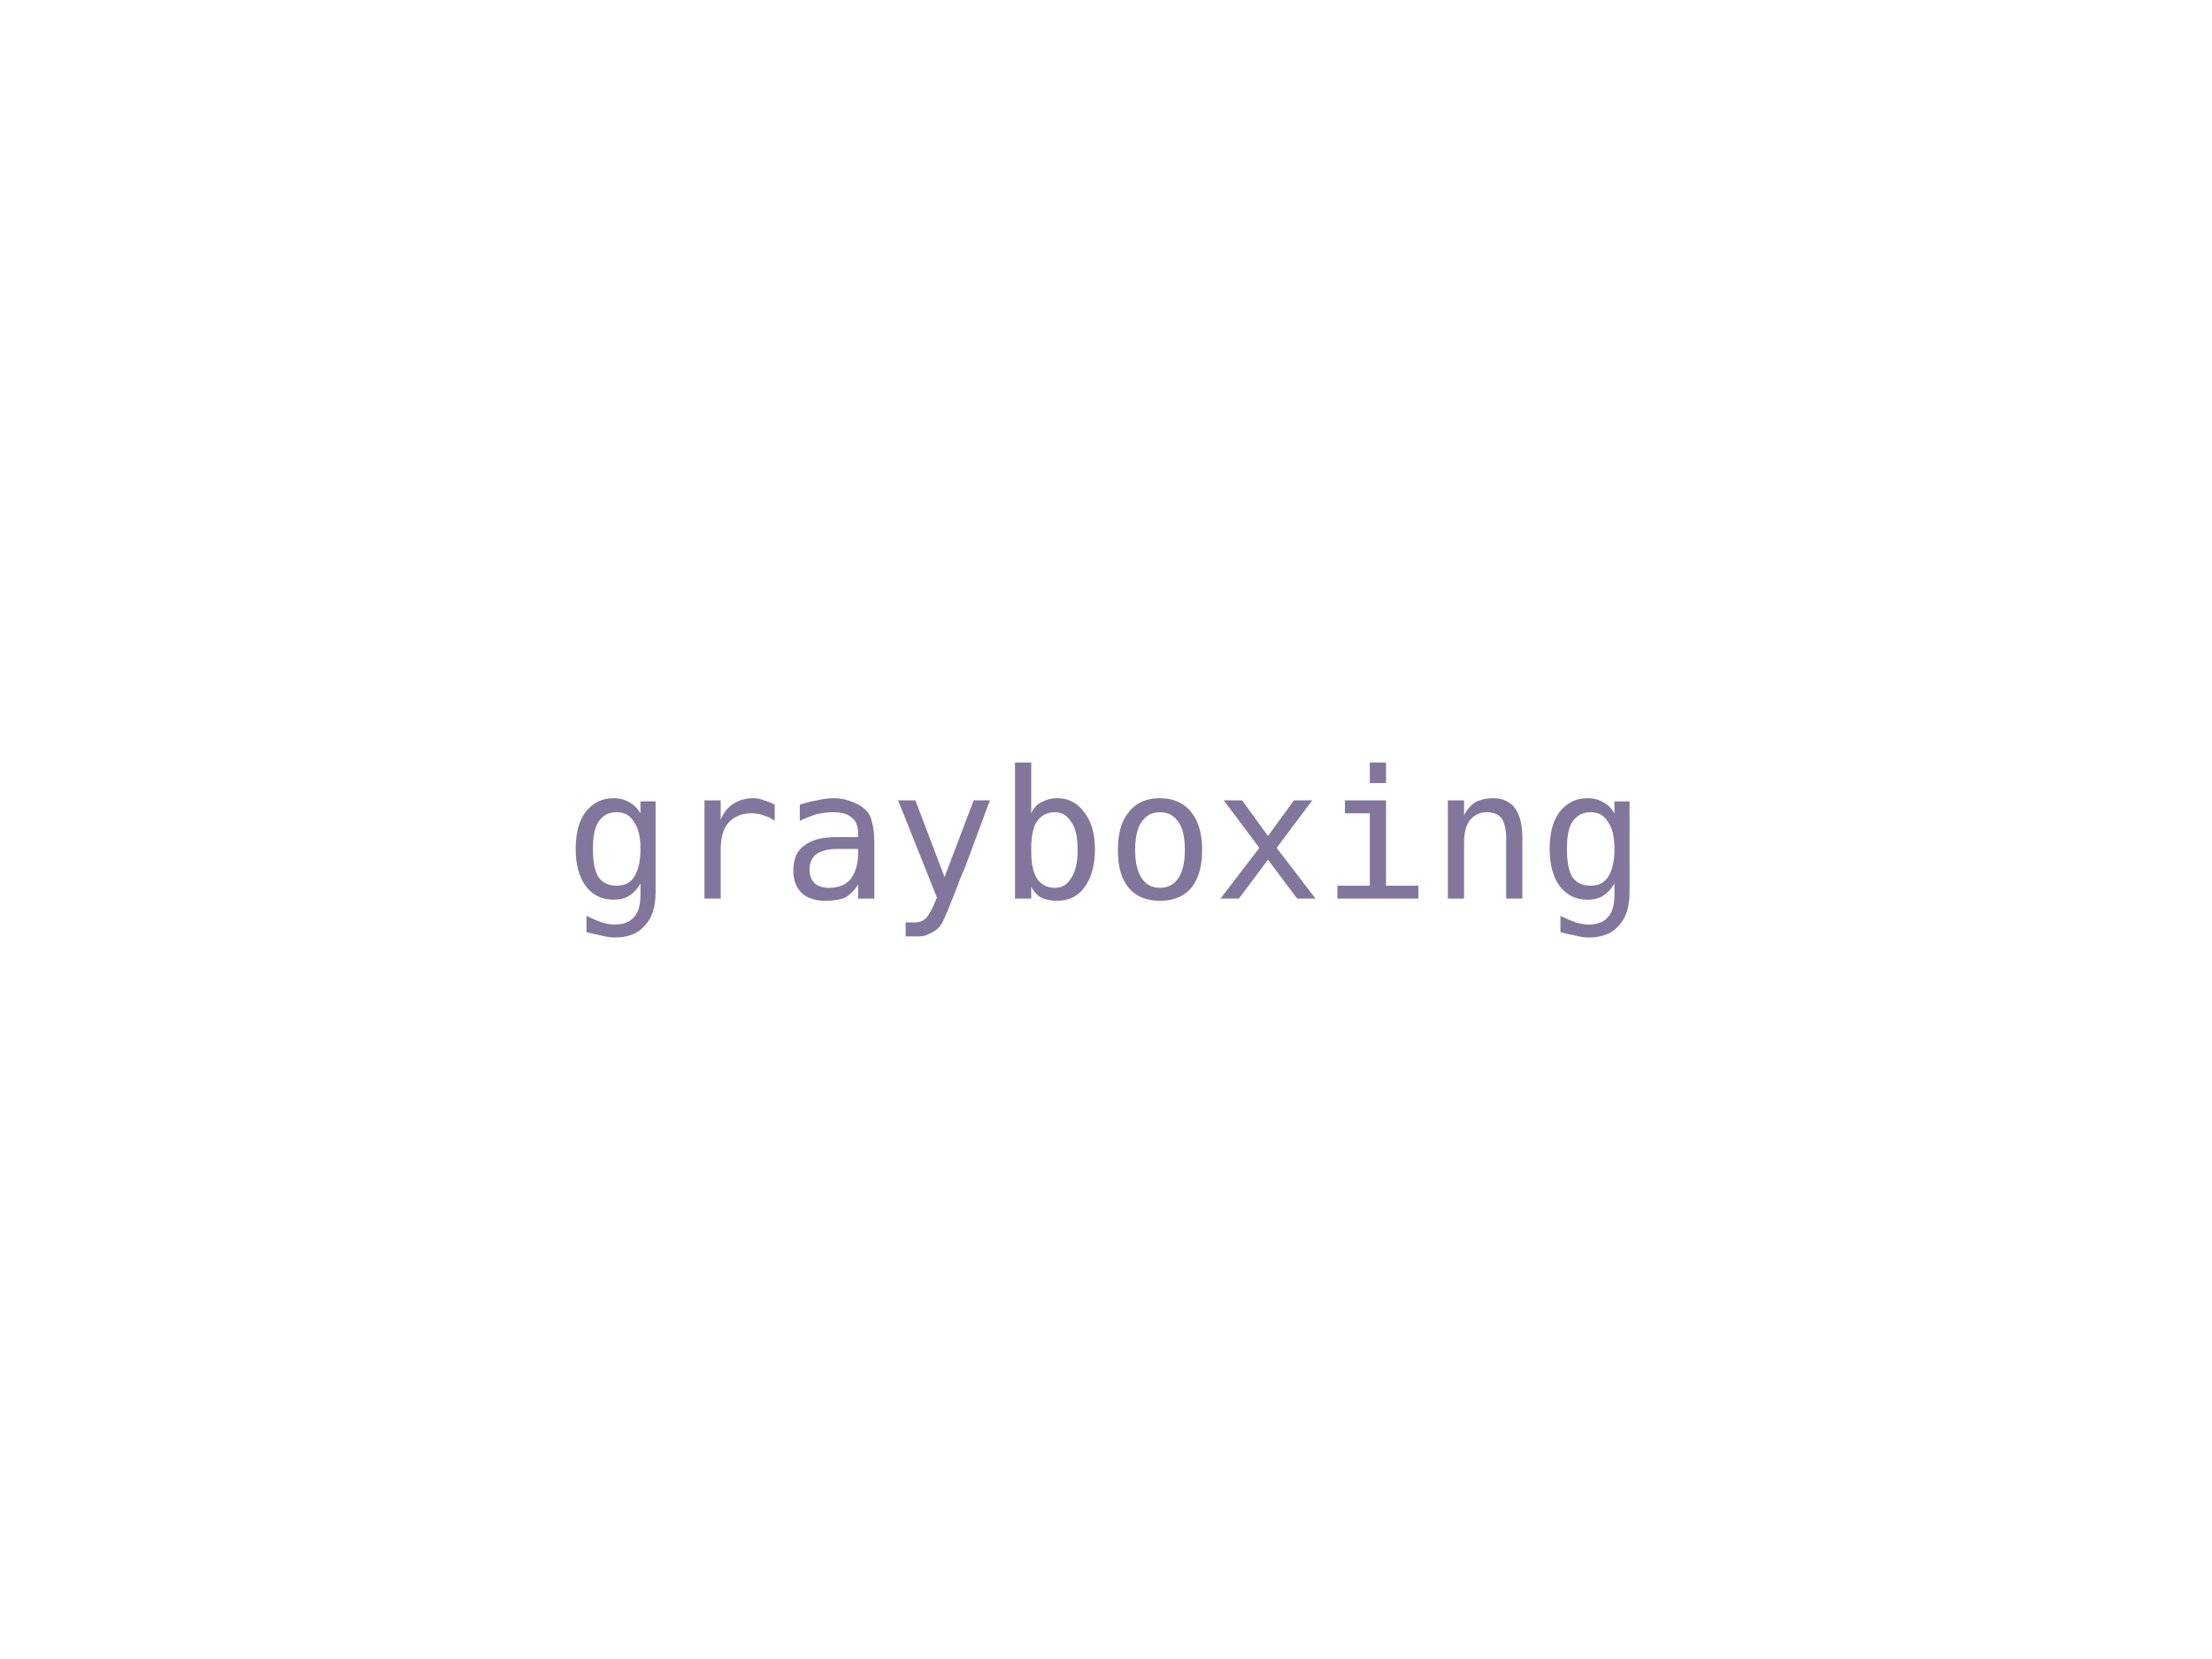
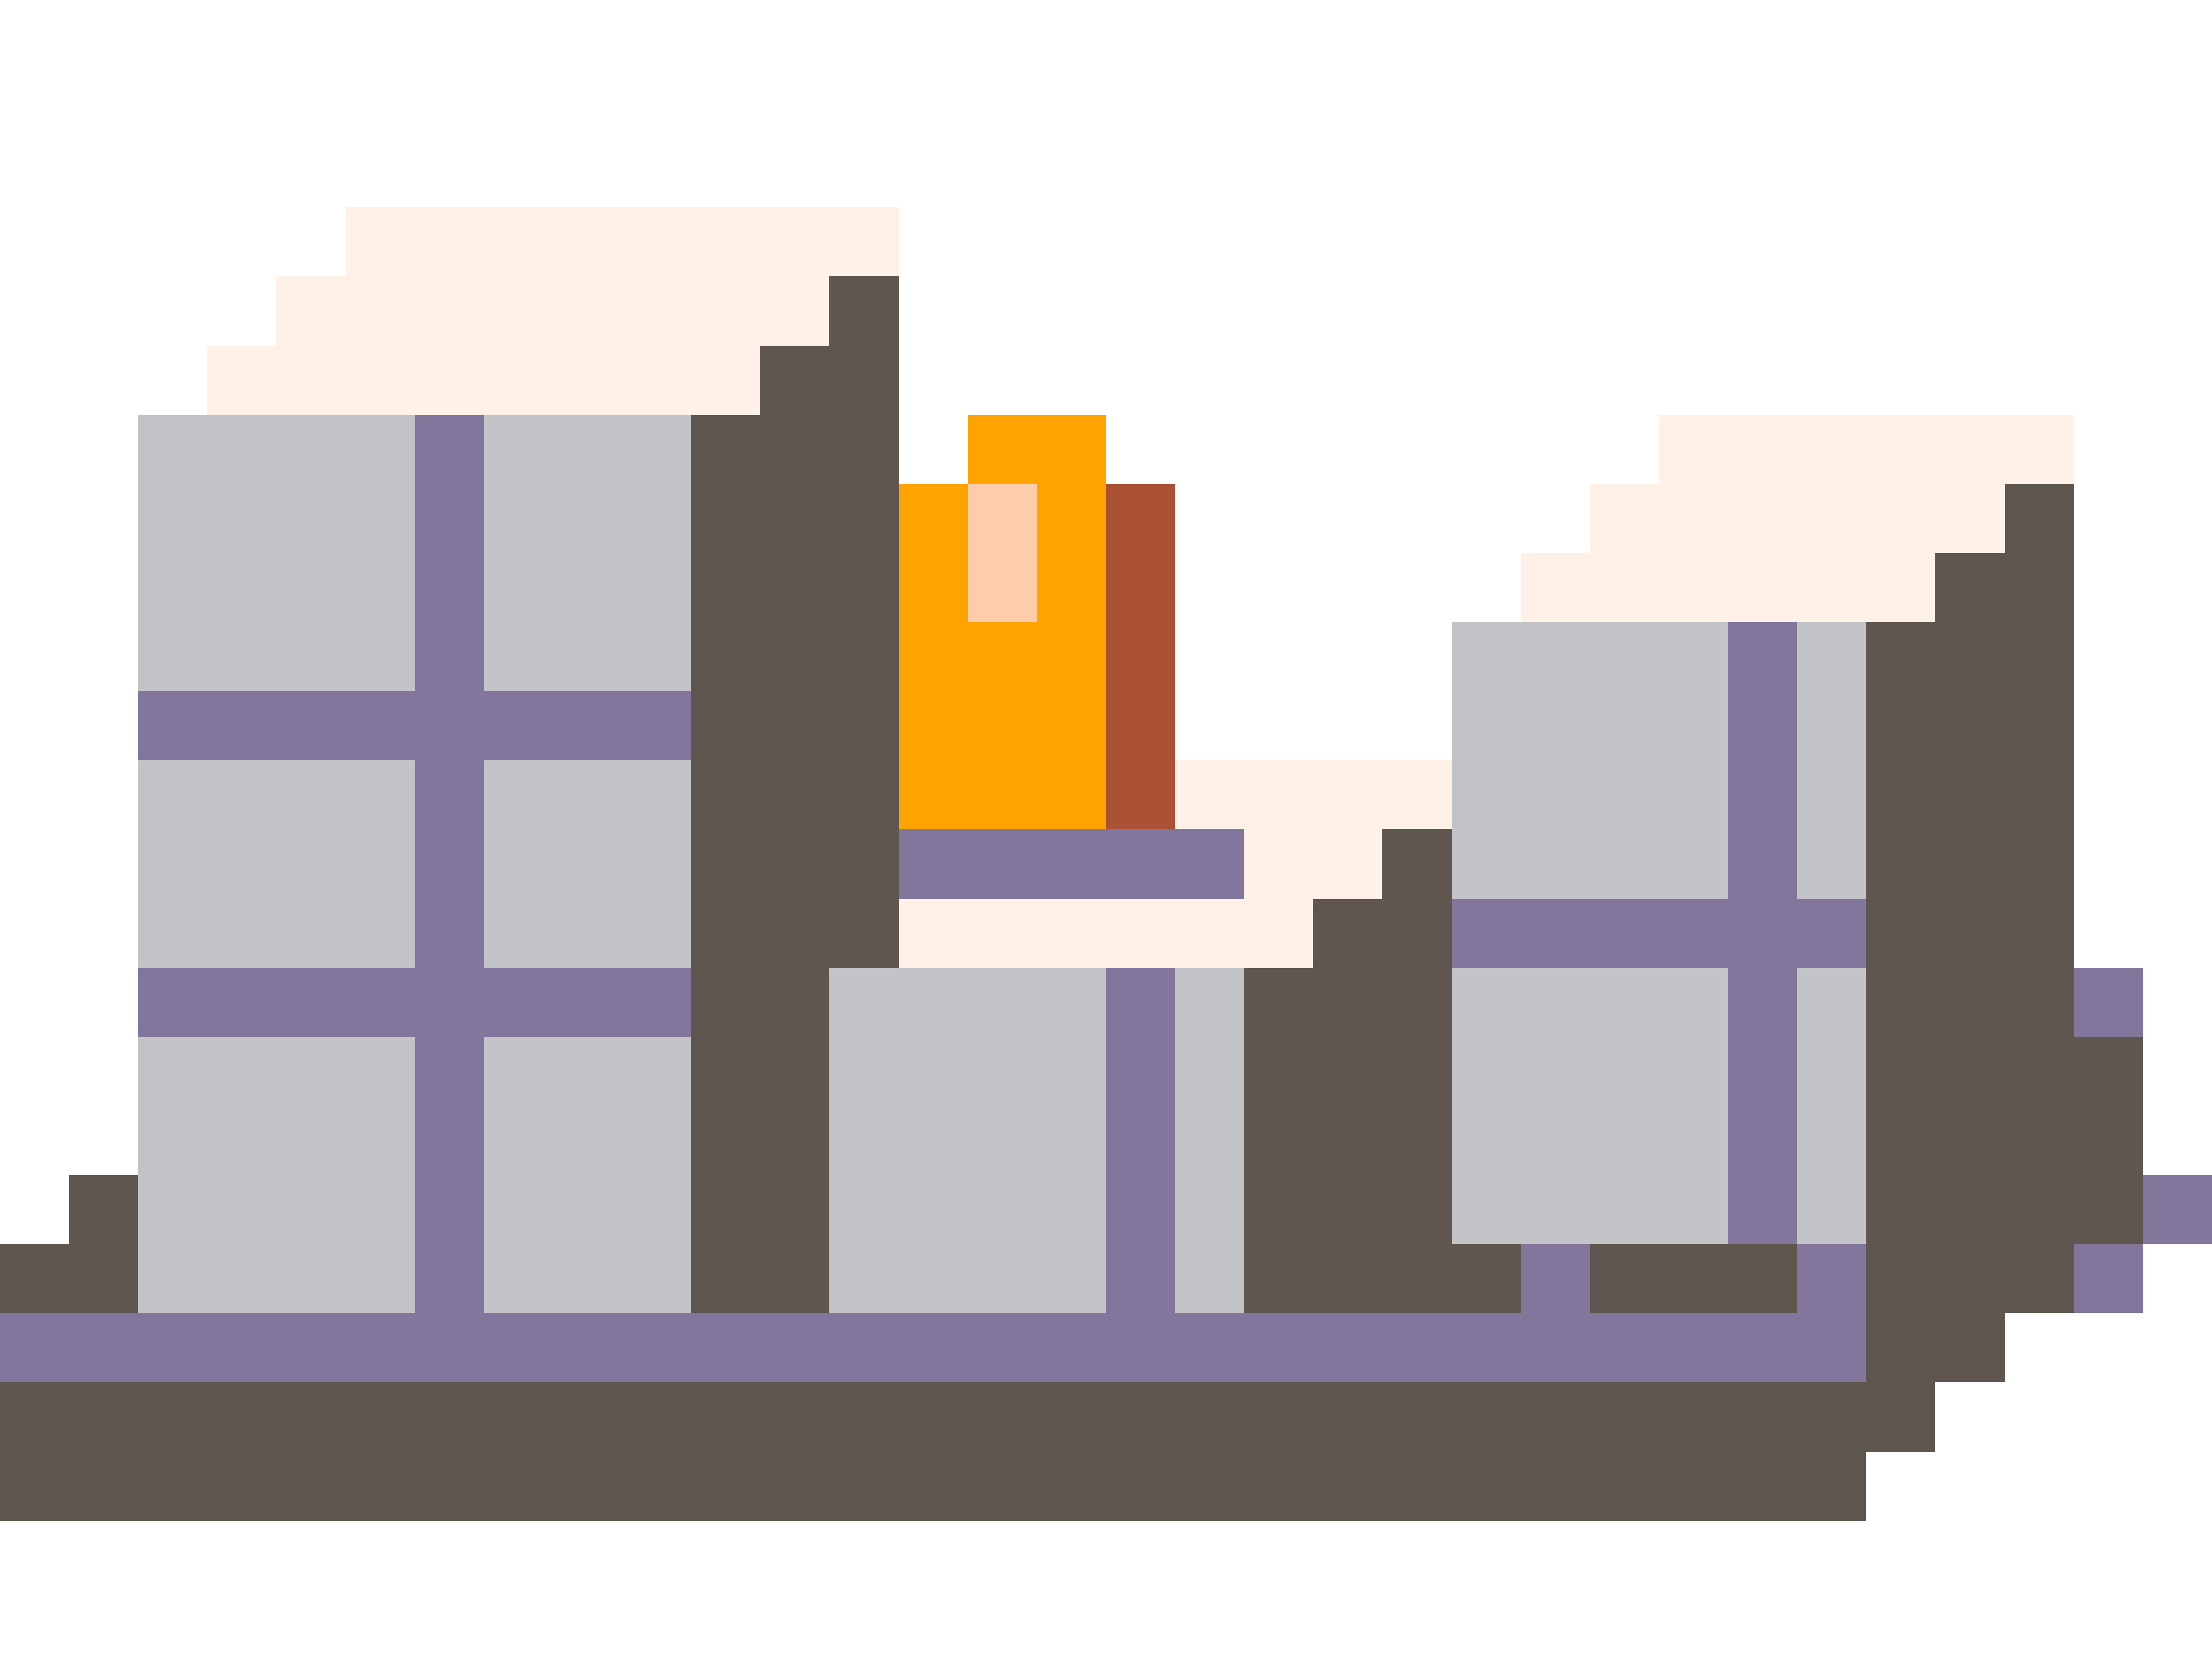
<svg xmlns="http://www.w3.org/2000/svg" viewBox="0 0 32 24" shape-rendering="crispEdges">
-   <text x="16" y="13" font-size="2.6" font-family="monospace" text-anchor="middle" fill="#83769c">grayboxing</text>
+   <rect x="5" y="3" width="8" height="1" fill="#fff1e8" />
+   <rect x="4" y="4" width="8" height="1" fill="#fff1e8" />
+   <rect x="12" y="4" width="1" height="1" fill="#5f574f" />
+   <rect x="3" y="5" width="8" height="1" fill="#fff1e8" />
+   <rect x="11" y="5" width="2" height="1" fill="#5f574f" />
+   <rect x="2" y="6" width="4" height="1" fill="#c2c3c7" />
+   <rect x="6" y="6" width="1" height="1" fill="#83769c" />
+   <rect x="7" y="6" width="3" height="1" fill="#c2c3c7" />
+   <rect x="10" y="6" width="3" height="1" fill="#5f574f" />
+   <rect x="14" y="6" width="2" height="1" fill="#ffa300" />
+   <rect x="24" y="6" width="6" height="1" fill="#fff1e8" />
+   <rect x="2" y="7" width="4" height="1" fill="#c2c3c7" />
+   <rect x="6" y="7" width="1" height="1" fill="#83769c" />
+   <rect x="7" y="7" width="3" height="1" fill="#c2c3c7" />
+   <rect x="10" y="7" width="3" height="1" fill="#5f574f" />
+   <rect x="13" y="7" width="1" height="1" fill="#ffa300" />
+   <rect x="14" y="7" width="1" height="1" fill="#ffccaa" />
+   <rect x="15" y="7" width="1" height="1" fill="#ffa300" />
+   <rect x="16" y="7" width="1" height="1" fill="#ab5236" />
+   <rect x="23" y="7" width="6" height="1" fill="#fff1e8" />
+   <rect x="29" y="7" width="1" height="1" fill="#5f574f" />
+   <rect x="2" y="8" width="4" height="1" fill="#c2c3c7" />
+   <rect x="6" y="8" width="1" height="1" fill="#83769c" />
+   <rect x="7" y="8" width="3" height="1" fill="#c2c3c7" />
+   <rect x="10" y="8" width="3" height="1" fill="#5f574f" />
+   <rect x="13" y="8" width="1" height="1" fill="#ffa300" />
+   <rect x="14" y="8" width="1" height="1" fill="#ffccaa" />
+   <rect x="15" y="8" width="1" height="1" fill="#ffa300" />
+   <rect x="16" y="8" width="1" height="1" fill="#ab5236" />
+   <rect x="22" y="8" width="6" height="1" fill="#fff1e8" />
+   <rect x="28" y="8" width="2" height="1" fill="#5f574f" />
+   <rect x="2" y="9" width="4" height="1" fill="#c2c3c7" />
+   <rect x="6" y="9" width="1" height="1" fill="#83769c" />
+   <rect x="7" y="9" width="3" height="1" fill="#c2c3c7" />
+   <rect x="10" y="9" width="3" height="1" fill="#5f574f" />
+   <rect x="13" y="9" width="3" height="1" fill="#ffa300" />
+   <rect x="16" y="9" width="1" height="1" fill="#ab5236" />
+   <rect x="21" y="9" width="4" height="1" fill="#c2c3c7" />
+   <rect x="25" y="9" width="1" height="1" fill="#83769c" />
+   <rect x="26" y="9" width="1" height="1" fill="#c2c3c7" />
+   <rect x="27" y="9" width="3" height="1" fill="#5f574f" />
+   <rect x="2" y="10" width="8" height="1" fill="#83769c" />
+   <rect x="10" y="10" width="3" height="1" fill="#5f574f" />
+   <rect x="13" y="10" width="3" height="1" fill="#ffa300" />
+   <rect x="16" y="10" width="1" height="1" fill="#ab5236" />
+   <rect x="21" y="10" width="4" height="1" fill="#c2c3c7" />
+   <rect x="25" y="10" width="1" height="1" fill="#83769c" />
+   <rect x="26" y="10" width="1" height="1" fill="#c2c3c7" />
+   <rect x="27" y="10" width="3" height="1" fill="#5f574f" />
+   <rect x="2" y="11" width="4" height="1" fill="#c2c3c7" />
+   <rect x="6" y="11" width="1" height="1" fill="#83769c" />
+   <rect x="7" y="11" width="3" height="1" fill="#c2c3c7" />
+   <rect x="10" y="11" width="3" height="1" fill="#5f574f" />
+   <rect x="13" y="11" width="3" height="1" fill="#ffa300" />
+   <rect x="16" y="11" width="1" height="1" fill="#ab5236" />
+   <rect x="17" y="11" width="4" height="1" fill="#fff1e8" />
+   <rect x="21" y="11" width="4" height="1" fill="#c2c3c7" />
+   <rect x="25" y="11" width="1" height="1" fill="#83769c" />
+   <rect x="26" y="11" width="1" height="1" fill="#c2c3c7" />
+   <rect x="27" y="11" width="3" height="1" fill="#5f574f" />
+   <rect x="2" y="12" width="4" height="1" fill="#c2c3c7" />
+   <rect x="6" y="12" width="1" height="1" fill="#83769c" />
+   <rect x="7" y="12" width="3" height="1" fill="#c2c3c7" />
+   <rect x="10" y="12" width="3" height="1" fill="#5f574f" />
+   <rect x="13" y="12" width="5" height="1" fill="#83769c" />
+   <rect x="18" y="12" width="2" height="1" fill="#fff1e8" />
+   <rect x="20" y="12" width="1" height="1" fill="#5f574f" />
+   <rect x="21" y="12" width="4" height="1" fill="#c2c3c7" />
+   <rect x="25" y="12" width="1" height="1" fill="#83769c" />
+   <rect x="26" y="12" width="1" height="1" fill="#c2c3c7" />
+   <rect x="27" y="12" width="3" height="1" fill="#5f574f" />
+   <rect x="2" y="13" width="4" height="1" fill="#c2c3c7" />
+   <rect x="6" y="13" width="1" height="1" fill="#83769c" />
+   <rect x="7" y="13" width="3" height="1" fill="#c2c3c7" />
+   <rect x="10" y="13" width="3" height="1" fill="#5f574f" />
+   <rect x="13" y="13" width="6" height="1" fill="#fff1e8" />
+   <rect x="19" y="13" width="2" height="1" fill="#5f574f" />
+   <rect x="21" y="13" width="6" height="1" fill="#83769c" />
+   <rect x="27" y="13" width="3" height="1" fill="#5f574f" />
+   <rect x="2" y="14" width="8" height="1" fill="#83769c" />
+   <rect x="10" y="14" width="2" height="1" fill="#5f574f" />
+   <rect x="12" y="14" width="4" height="1" fill="#c2c3c7" />
+   <rect x="16" y="14" width="1" height="1" fill="#83769c" />
+   <rect x="17" y="14" width="1" height="1" fill="#c2c3c7" />
+   <rect x="18" y="14" width="3" height="1" fill="#5f574f" />
+   <rect x="21" y="14" width="4" height="1" fill="#c2c3c7" />
+   <rect x="25" y="14" width="1" height="1" fill="#83769c" />
+   <rect x="26" y="14" width="1" height="1" fill="#c2c3c7" />
+   <rect x="27" y="14" width="3" height="1" fill="#5f574f" />
+   <rect x="30" y="14" width="1" height="1" fill="#83769c" />
+   <rect x="2" y="15" width="4" height="1" fill="#c2c3c7" />
+   <rect x="6" y="15" width="1" height="1" fill="#83769c" />
+   <rect x="7" y="15" width="3" height="1" fill="#c2c3c7" />
+   <rect x="10" y="15" width="2" height="1" fill="#5f574f" />
+   <rect x="12" y="15" width="4" height="1" fill="#c2c3c7" />
+   <rect x="16" y="15" width="1" height="1" fill="#83769c" />
+   <rect x="17" y="15" width="1" height="1" fill="#c2c3c7" />
+   <rect x="18" y="15" width="3" height="1" fill="#5f574f" />
+   <rect x="21" y="15" width="4" height="1" fill="#c2c3c7" />
+   <rect x="25" y="15" width="1" height="1" fill="#83769c" />
+   <rect x="26" y="15" width="1" height="1" fill="#c2c3c7" />
+   <rect x="27" y="15" width="4" height="1" fill="#5f574f" />
+   <rect x="2" y="16" width="4" height="1" fill="#c2c3c7" />
+   <rect x="6" y="16" width="1" height="1" fill="#83769c" />
+   <rect x="7" y="16" width="3" height="1" fill="#c2c3c7" />
+   <rect x="10" y="16" width="2" height="1" fill="#5f574f" />
+   <rect x="12" y="16" width="4" height="1" fill="#c2c3c7" />
+   <rect x="16" y="16" width="1" height="1" fill="#83769c" />
+   <rect x="17" y="16" width="1" height="1" fill="#c2c3c7" />
+   <rect x="18" y="16" width="3" height="1" fill="#5f574f" />
+   <rect x="21" y="16" width="4" height="1" fill="#c2c3c7" />
+   <rect x="25" y="16" width="1" height="1" fill="#83769c" />
+   <rect x="26" y="16" width="1" height="1" fill="#c2c3c7" />
+   <rect x="27" y="16" width="4" height="1" fill="#5f574f" />
+   <rect x="1" y="17" width="1" height="1" fill="#5f574f" />
+   <rect x="2" y="17" width="4" height="1" fill="#c2c3c7" />
+   <rect x="6" y="17" width="1" height="1" fill="#83769c" />
+   <rect x="7" y="17" width="3" height="1" fill="#c2c3c7" />
+   <rect x="10" y="17" width="2" height="1" fill="#5f574f" />
+   <rect x="12" y="17" width="4" height="1" fill="#c2c3c7" />
+   <rect x="16" y="17" width="1" height="1" fill="#83769c" />
+   <rect x="17" y="17" width="1" height="1" fill="#c2c3c7" />
+   <rect x="18" y="17" width="3" height="1" fill="#5f574f" />
+   <rect x="21" y="17" width="4" height="1" fill="#c2c3c7" />
+   <rect x="25" y="17" width="1" height="1" fill="#83769c" />
+   <rect x="26" y="17" width="1" height="1" fill="#c2c3c7" />
+   <rect x="27" y="17" width="4" height="1" fill="#5f574f" />
+   <rect x="31" y="17" width="1" height="1" fill="#83769c" />
+   <rect x="0" y="18" width="2" height="1" fill="#5f574f" />
+   <rect x="2" y="18" width="4" height="1" fill="#c2c3c7" />
+   <rect x="6" y="18" width="1" height="1" fill="#83769c" />
+   <rect x="7" y="18" width="3" height="1" fill="#c2c3c7" />
+   <rect x="10" y="18" width="2" height="1" fill="#5f574f" />
+   <rect x="12" y="18" width="4" height="1" fill="#c2c3c7" />
+   <rect x="16" y="18" width="1" height="1" fill="#83769c" />
+   <rect x="17" y="18" width="1" height="1" fill="#c2c3c7" />
+   <rect x="18" y="18" width="4" height="1" fill="#5f574f" />
+   <rect x="22" y="18" width="1" height="1" fill="#83769c" />
+   <rect x="23" y="18" width="3" height="1" fill="#5f574f" />
+   <rect x="26" y="18" width="1" height="1" fill="#83769c" />
+   <rect x="27" y="18" width="3" height="1" fill="#5f574f" />
+   <rect x="30" y="18" width="1" height="1" fill="#83769c" />
+   <rect x="0" y="19" width="27" height="1" fill="#83769c" />
+   <rect x="27" y="19" width="2" height="1" fill="#5f574f" />
+   <rect x="0" y="20" width="28" height="1" fill="#5f574f" />
+   <rect x="0" y="21" width="27" height="1" fill="#5f574f" />
</svg>
